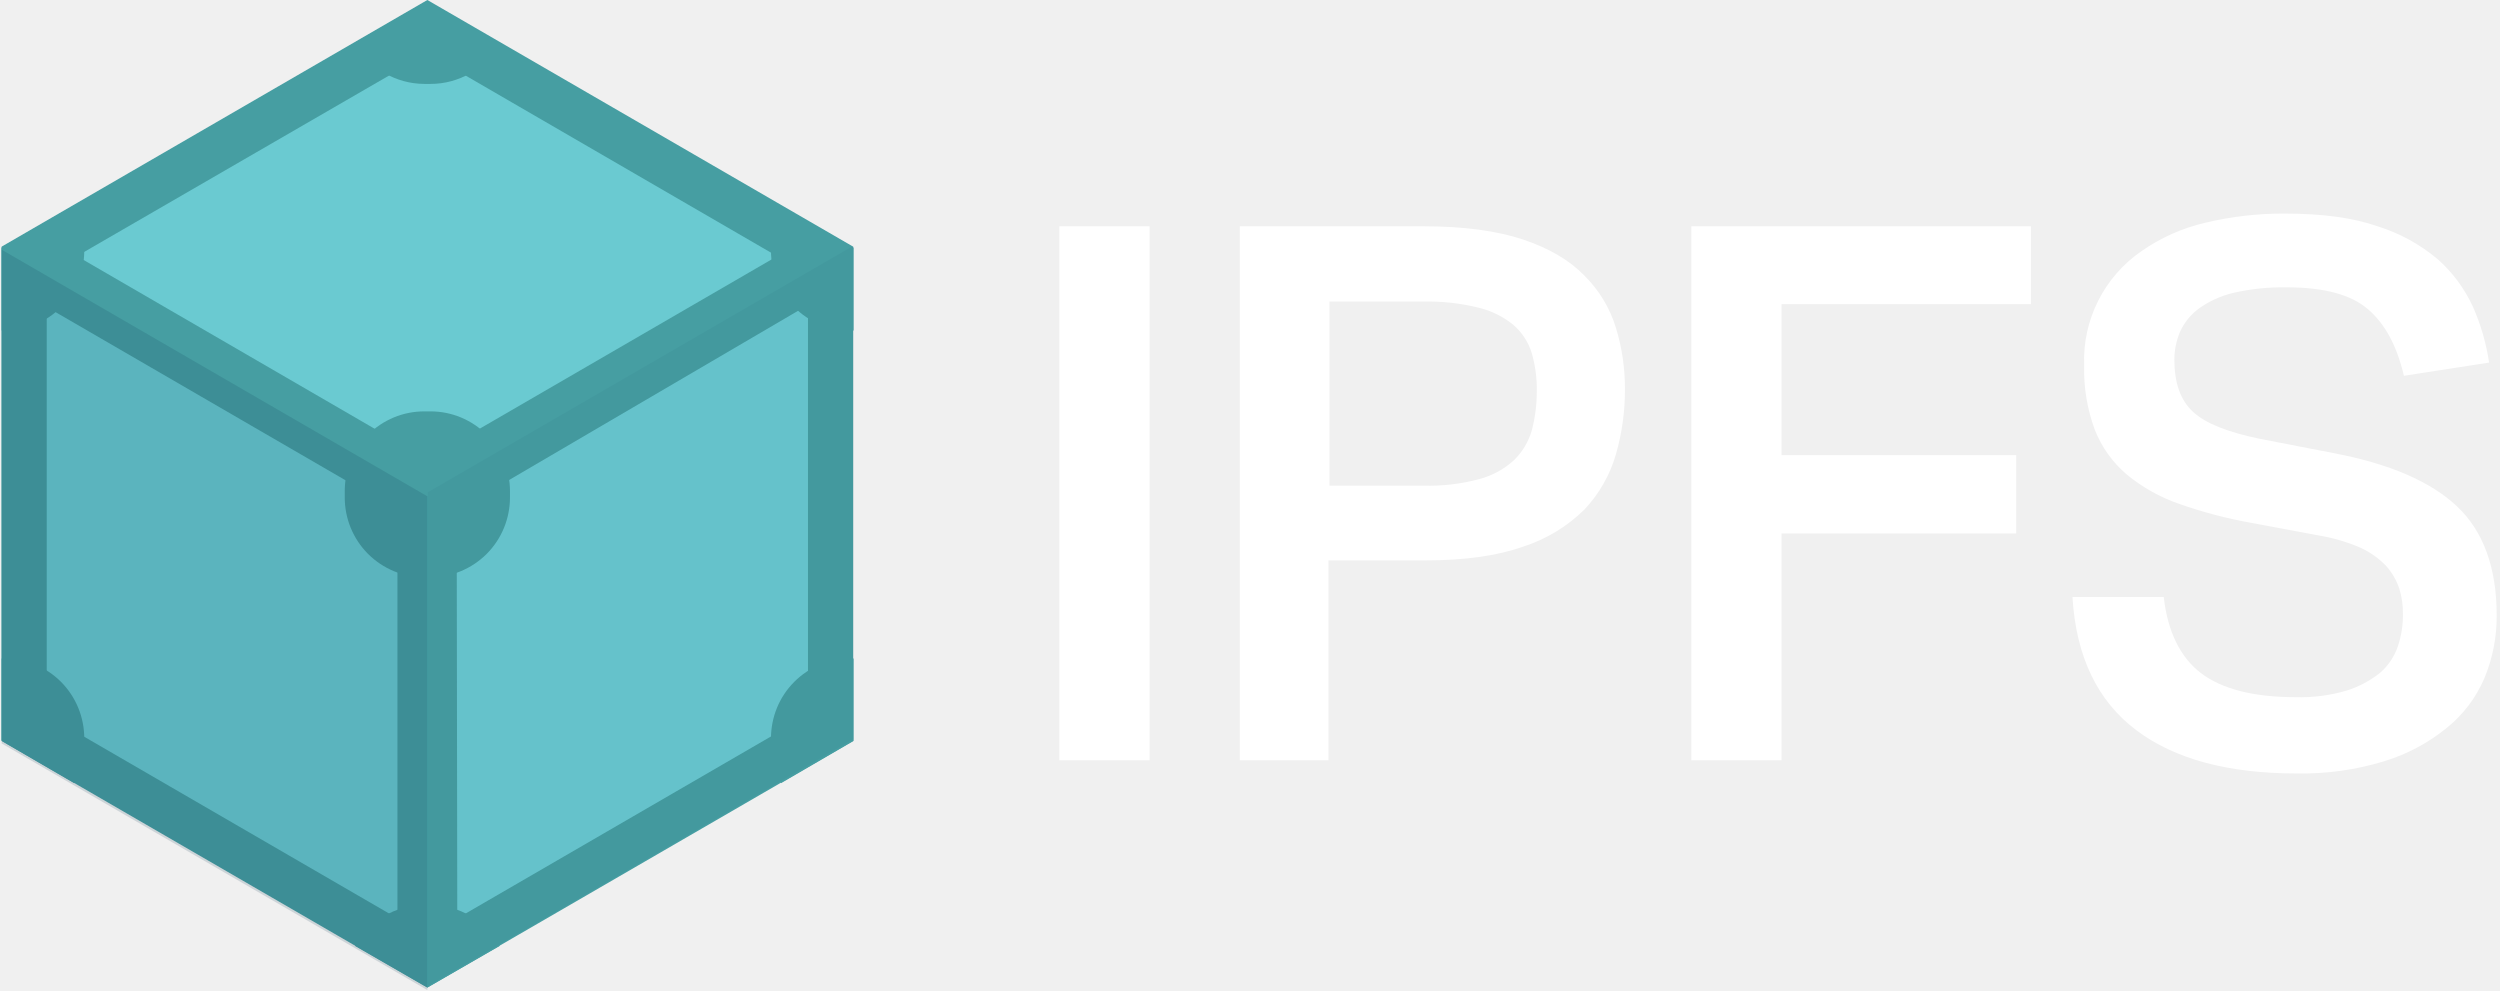
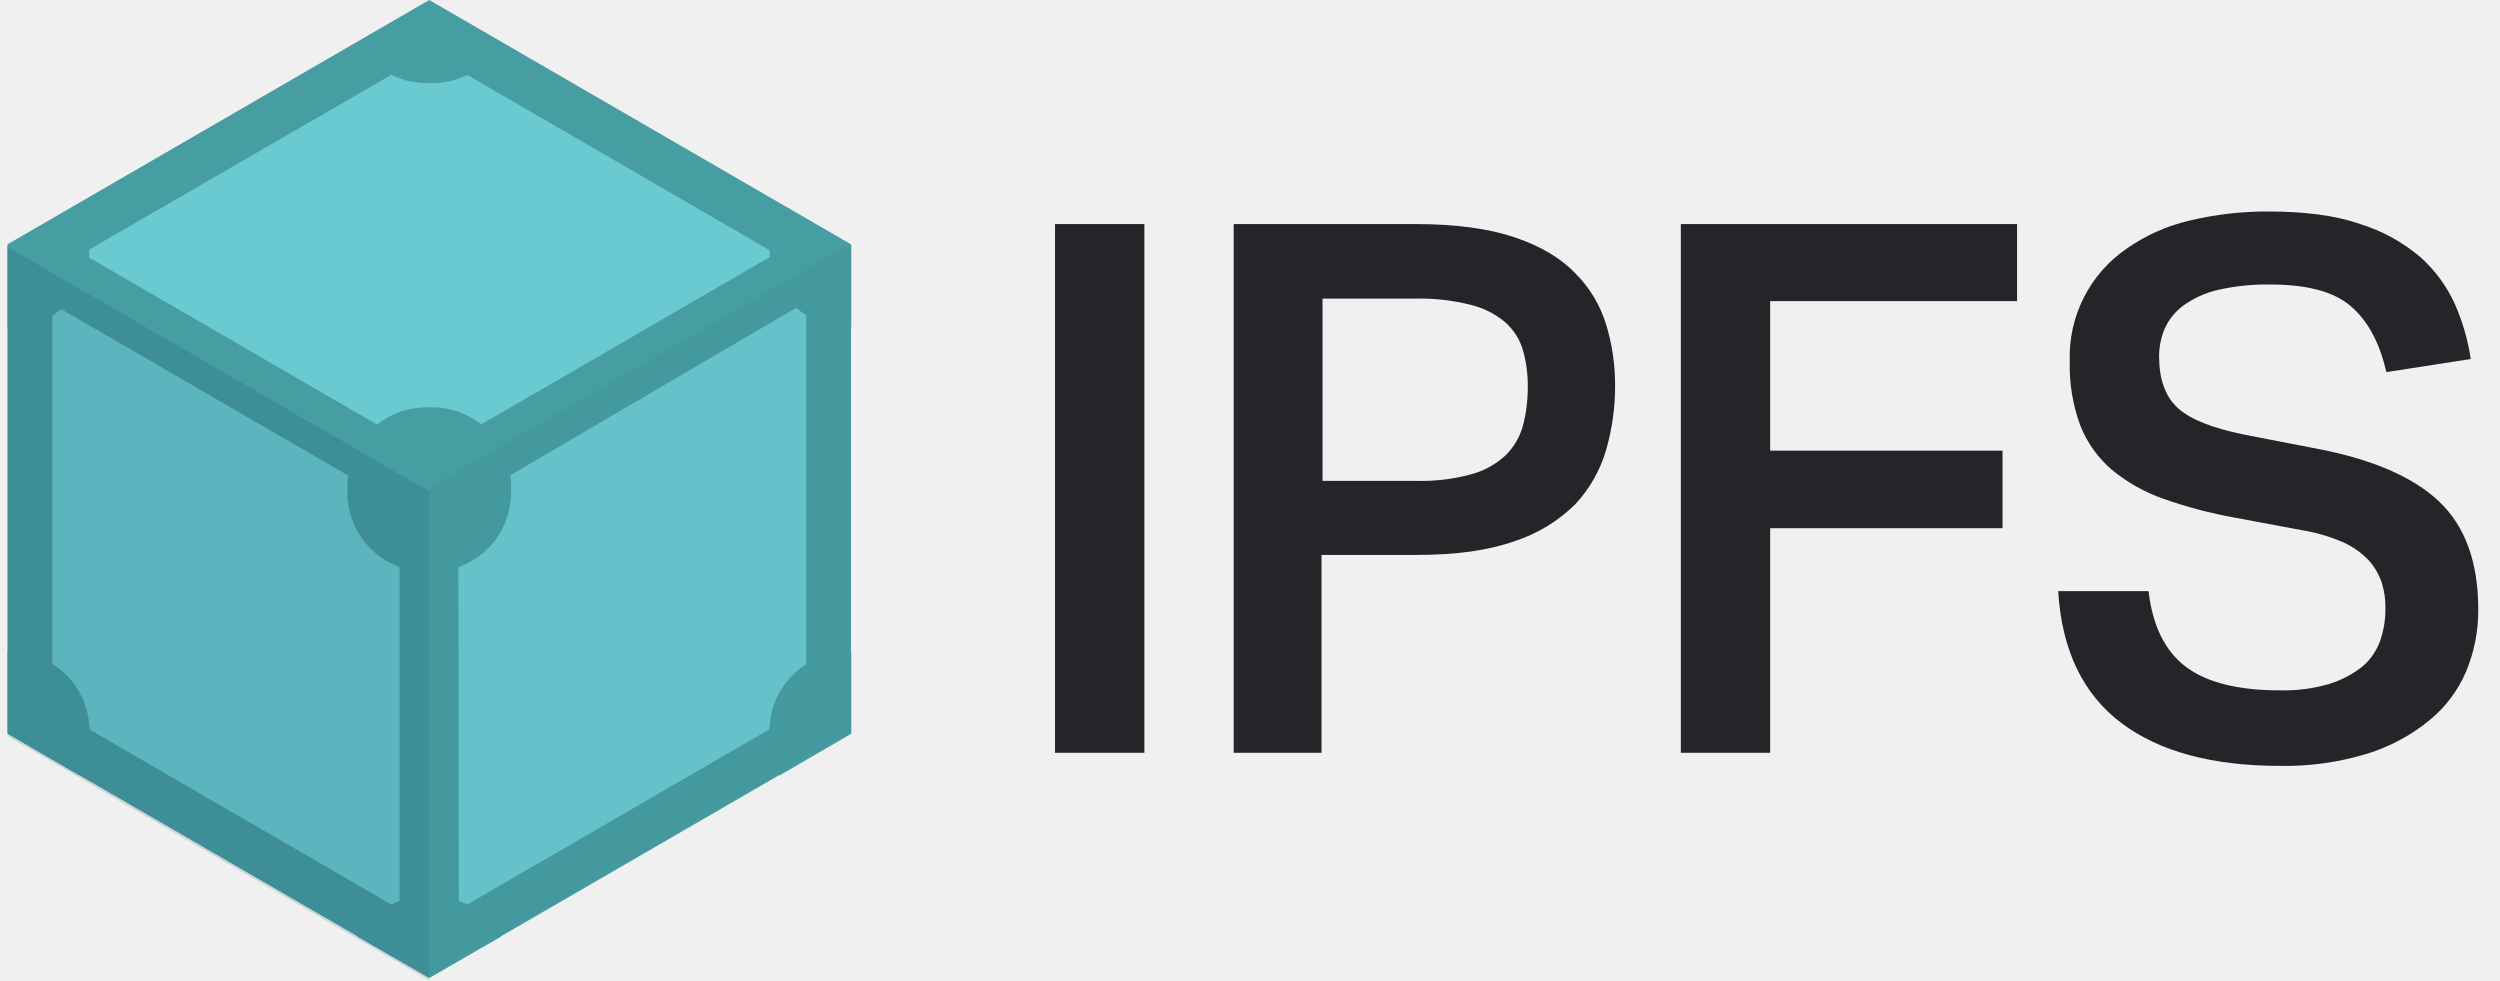
- <svg xmlns="http://www.w3.org/2000/svg" width="101" height="40" viewBox="0 0 101 40" fill="none">
-   <path d="M42.798 9.142H46.443V30.714H42.798V9.142ZM50.087 9.142H57.52C59.137 9.142 60.489 9.327 61.533 9.677C62.577 10.026 63.417 10.519 64.01 11.135C64.6 11.718 65.036 12.438 65.28 13.231C65.527 14.036 65.651 14.874 65.648 15.717C65.652 16.613 65.528 17.506 65.28 18.367C65.038 19.197 64.603 19.957 64.01 20.586C63.313 21.273 62.464 21.786 61.533 22.085C60.489 22.455 59.178 22.64 57.581 22.64H53.67V30.714H50.087V9.142ZM57.499 19.62C58.266 19.643 59.032 19.553 59.772 19.353C60.29 19.215 60.768 18.955 61.164 18.593C61.501 18.264 61.748 17.854 61.881 17.401C62.016 16.892 62.085 16.367 62.086 15.84C62.098 15.305 62.029 14.772 61.881 14.258C61.745 13.82 61.49 13.428 61.144 13.128C60.732 12.791 60.249 12.552 59.731 12.43C59.001 12.249 58.251 12.166 57.499 12.183H53.711V19.62H57.499ZM82.049 9.142V12.286H71.975V18.387H81.455V21.551H71.975V30.714H68.331V9.142H82.049ZM87.414 24.119C87.578 25.537 88.089 26.564 88.929 27.201C89.768 27.838 91.058 28.166 92.737 28.166C93.436 28.187 94.134 28.096 94.805 27.899C95.296 27.745 95.754 27.501 96.157 27.18C96.486 26.894 96.733 26.526 96.873 26.112C97.016 25.689 97.085 25.244 97.078 24.797C97.082 24.456 97.034 24.117 96.935 23.791C96.822 23.449 96.641 23.135 96.402 22.866C96.104 22.555 95.75 22.304 95.358 22.126C94.821 21.894 94.257 21.728 93.679 21.633L90.935 21.12C89.954 20.945 88.989 20.691 88.048 20.36C87.273 20.093 86.552 19.69 85.919 19.168C85.347 18.681 84.904 18.06 84.629 17.36C84.322 16.526 84.176 15.64 84.199 14.751C84.166 13.85 84.362 12.956 84.766 12.152C85.171 11.347 85.772 10.658 86.513 10.149C87.292 9.604 88.167 9.213 89.093 8.999C90.152 8.745 91.239 8.621 92.328 8.629C93.802 8.629 95.051 8.793 96.054 9.142C96.947 9.421 97.775 9.875 98.491 10.478C99.088 11.01 99.569 11.66 99.904 12.388C100.224 13.108 100.444 13.868 100.559 14.648L97.119 15.182C96.832 13.97 96.361 13.087 95.665 12.491C94.969 11.895 93.884 11.608 92.369 11.608C91.646 11.596 90.924 11.672 90.219 11.834C89.718 11.954 89.245 12.17 88.826 12.47C88.497 12.715 88.236 13.04 88.069 13.416C87.922 13.767 87.845 14.144 87.844 14.525C87.844 15.47 88.089 16.169 88.601 16.641C89.113 17.114 90.014 17.463 91.304 17.73L94.273 18.305C96.546 18.737 98.204 19.456 99.269 20.462C100.334 21.469 100.866 22.948 100.866 24.859C100.873 25.726 100.706 26.585 100.375 27.386C100.042 28.172 99.522 28.863 98.859 29.399C98.108 30.011 97.246 30.472 96.32 30.755C95.173 31.104 93.977 31.271 92.778 31.248C90.034 31.248 87.864 30.673 86.308 29.502C84.752 28.331 83.871 26.543 83.728 24.119H87.414Z" fill="white" />
-   <path d="M0.066 29.892L17.265 39.856L34.465 29.892V9.964L17.265 0L0.066 9.964V29.892Z" fill="#469EA2" />
-   <path d="M15.505 2.383L3.015 9.615C3.035 9.84 3.035 10.067 3.015 10.293L15.484 17.524C15.997 17.144 16.618 16.939 17.255 16.939C17.893 16.939 18.514 17.144 19.026 17.524L31.496 10.293C31.475 10.067 31.475 9.84 31.496 9.615L19.047 2.383C18.534 2.764 17.913 2.969 17.276 2.969C16.638 2.969 16.017 2.764 15.505 2.383ZM32.704 12.286L20.214 19.599C20.282 20.234 20.148 20.873 19.831 21.427C19.515 21.98 19.033 22.419 18.453 22.681L18.474 37.062C18.675 37.151 18.867 37.261 19.047 37.391L31.516 30.159C31.448 29.525 31.582 28.885 31.899 28.332C32.215 27.778 32.697 27.339 33.277 27.078V12.614C33.078 12.52 32.886 12.41 32.704 12.286ZM1.827 12.368C1.648 12.497 1.456 12.607 1.254 12.696V27.16C1.841 27.412 2.33 27.849 2.647 28.405C2.965 28.961 3.094 29.605 3.015 30.241L15.484 37.473C15.663 37.344 15.855 37.234 16.057 37.144V22.681C15.47 22.428 14.981 21.991 14.664 21.435C14.346 20.88 14.217 20.235 14.296 19.599L1.827 12.368Z" fill="#6ACAD1" />
-   <path d="M17.265 2.157L32.642 11.074V28.886L17.265 37.802L1.888 28.886V11.053L17.265 2.157ZM17.265 0.041L0.066 10.005V29.933L17.265 39.897L34.465 29.933V10.005L17.265 0.041Z" fill="#469EA2" />
-   <path d="M17.388 23.318H17.143C16.72 23.319 16.302 23.236 15.911 23.075C15.521 22.913 15.166 22.675 14.867 22.376C14.568 22.076 14.332 21.72 14.17 21.328C14.009 20.936 13.927 20.516 13.928 20.093V19.846C13.927 19.422 14.009 19.002 14.17 18.61C14.332 18.219 14.568 17.863 14.867 17.563C15.166 17.263 15.521 17.026 15.911 16.864C16.302 16.702 16.72 16.619 17.143 16.62H17.388C17.811 16.619 18.229 16.702 18.62 16.864C19.01 17.026 19.365 17.263 19.664 17.563C19.962 17.863 20.199 18.219 20.36 18.61C20.521 19.002 20.604 19.422 20.603 19.846V20.093C20.604 20.516 20.521 20.936 20.36 21.328C20.199 21.72 19.962 22.076 19.664 22.376C19.365 22.675 19.01 22.913 18.62 23.075C18.229 23.236 17.811 23.319 17.388 23.318ZM17.388 36.569H17.143C16.571 36.567 16.01 36.719 15.517 37.008C15.024 37.297 14.617 37.713 14.337 38.213L17.265 39.897L20.193 38.213C19.914 37.713 19.507 37.297 19.014 37.008C18.521 36.719 17.959 36.567 17.388 36.569ZM34.485 26.605H34.362C33.94 26.604 33.521 26.687 33.131 26.848C32.74 27.01 32.386 27.248 32.087 27.547C31.788 27.847 31.551 28.203 31.39 28.595C31.229 28.987 31.147 29.407 31.148 29.831V30.077C31.145 30.625 31.286 31.163 31.557 31.638L34.485 29.933V26.605ZM31.557 8.321C31.288 8.797 31.147 9.335 31.148 9.882V10.129C31.147 10.552 31.229 10.972 31.39 11.364C31.551 11.756 31.788 12.112 32.087 12.412C32.386 12.711 32.74 12.949 33.131 13.111C33.521 13.272 33.94 13.355 34.362 13.354H34.485V10.005L31.557 8.321ZM17.265 0.041L14.337 1.726C14.615 2.228 15.022 2.648 15.515 2.94C16.008 3.233 16.57 3.388 17.143 3.39H17.388C17.959 3.392 18.521 3.24 19.014 2.951C19.507 2.662 19.914 2.246 20.193 1.746L17.265 0.041ZM2.994 8.3L0.066 10.005V13.354H0.189C0.611 13.355 1.03 13.272 1.42 13.111C1.811 12.949 2.166 12.711 2.465 12.412C2.763 12.112 3 11.756 3.161 11.364C3.322 10.972 3.405 10.552 3.404 10.129V9.882C3.397 9.329 3.256 8.786 2.994 8.3ZM0.189 26.605H0.066V29.933L2.994 31.638C3.263 31.162 3.404 30.624 3.404 30.077V29.831C3.405 29.407 3.322 28.987 3.161 28.595C3 28.203 2.763 27.847 2.465 27.547C2.166 27.248 1.811 27.01 1.42 26.848C1.03 26.687 0.611 26.604 0.189 26.605Z" fill="#469EA2" />
-   <path d="M17.265 40V20.051L0.066 10.087V30.036L17.265 40Z" fill="#083B54" fill-opacity="0.15" />
-   <path d="M34.485 29.851V9.923L17.286 19.887V39.836L34.485 29.851Z" fill="#083B54" fill-opacity="0.05" />
+ <svg xmlns="http://www.w3.org/2000/svg" width="102" height="40" viewBox="0 0 102 40" fill="none">
+   <path d="M43.045 9.142H46.69V30.714H43.045V9.142ZM50.334 9.142H57.767C59.385 9.142 60.736 9.327 61.78 9.677C62.825 10.026 63.664 10.519 64.258 11.135C64.847 11.718 65.283 12.438 65.527 13.231C65.774 14.036 65.898 14.874 65.896 15.717C65.9 16.613 65.776 17.506 65.527 18.367C65.285 19.197 64.85 19.957 64.258 20.586C63.56 21.273 62.711 21.786 61.78 22.085C60.736 22.455 59.426 22.64 57.828 22.64H53.918V30.714H50.334V9.142ZM57.747 19.62C58.513 19.643 59.279 19.553 60.019 19.353C60.538 19.215 61.015 18.955 61.412 18.593C61.749 18.264 61.996 17.854 62.128 17.401C62.263 16.892 62.332 16.367 62.333 15.84C62.345 15.305 62.276 14.772 62.128 14.258C61.992 13.82 61.737 13.428 61.391 13.128C60.979 12.791 60.496 12.552 59.978 12.43C59.249 12.249 58.498 12.166 57.747 12.183H53.959V19.62H57.747ZM82.296 9.142V12.286H72.223V18.387H81.703V21.551H72.223V30.714H68.578V9.142H82.296ZM87.661 24.119C87.825 25.537 88.337 26.564 89.176 27.201C90.016 27.838 91.306 28.166 92.985 28.166C93.684 28.187 94.381 28.096 95.053 27.899C95.543 27.745 96.001 27.501 96.404 27.18C96.733 26.894 96.98 26.526 97.121 26.112C97.263 25.689 97.332 25.244 97.325 24.797C97.329 24.456 97.281 24.117 97.182 23.791C97.069 23.449 96.888 23.135 96.65 22.866C96.351 22.555 95.997 22.304 95.605 22.126C95.068 21.894 94.504 21.728 93.926 21.633L91.183 21.12C90.201 20.945 89.236 20.691 88.296 20.36C87.521 20.093 86.799 19.69 86.166 19.168C85.595 18.681 85.152 18.06 84.876 17.36C84.569 16.526 84.423 15.64 84.446 14.751C84.414 13.85 84.609 12.956 85.013 12.152C85.418 11.347 86.019 10.658 86.76 10.149C87.539 9.604 88.415 9.213 89.34 8.999C90.4 8.745 91.486 8.621 92.575 8.629C94.049 8.629 95.298 8.793 96.302 9.142C97.194 9.421 98.022 9.875 98.738 10.478C99.336 11.01 99.817 11.66 100.151 12.388C100.471 13.108 100.691 13.868 100.806 14.648L97.366 15.182C97.08 13.97 96.609 13.087 95.912 12.491C95.216 11.895 94.131 11.608 92.616 11.608C91.893 11.596 91.171 11.672 90.466 11.834C89.965 11.954 89.493 12.17 89.074 12.47C88.745 12.715 88.484 13.04 88.316 13.416C88.169 13.767 88.093 14.144 88.091 14.525C88.091 15.47 88.337 16.169 88.849 16.641C89.36 17.114 90.261 17.463 91.551 17.73L94.52 18.305C96.793 18.737 98.451 19.456 99.516 20.462C100.581 21.469 101.113 22.948 101.113 24.859C101.121 25.726 100.953 26.585 100.622 27.386C100.289 28.172 99.769 28.863 99.107 29.399C98.356 30.011 97.493 30.472 96.568 30.755C95.42 31.104 94.225 31.271 93.025 31.248C90.282 31.248 88.112 30.673 86.555 29.502C84.999 28.331 84.119 26.543 83.975 24.119H87.661Z" fill="#232528" />
+   <path d="M0.313 29.892L17.513 39.856L34.712 29.892V9.964L17.513 0L0.313 9.964V29.892Z" fill="#469EA2" />
+   <path d="M15.752 2.383L3.262 9.615C3.282 9.84 3.282 10.067 3.262 10.293L15.731 17.524C16.244 17.144 16.865 16.939 17.503 16.939C18.14 16.939 18.761 17.144 19.274 17.524L31.743 10.293C31.723 10.067 31.723 9.84 31.743 9.615L19.294 2.383C18.781 2.764 18.161 2.969 17.523 2.969C16.885 2.969 16.265 2.764 15.752 2.383ZM32.951 12.286L20.461 19.599C20.529 20.234 20.395 20.873 20.079 21.427C19.763 21.98 19.28 22.419 18.7 22.681L18.721 37.062C18.923 37.151 19.115 37.261 19.294 37.391L31.764 30.159C31.696 29.525 31.83 28.885 32.146 28.332C32.462 27.778 32.945 27.339 33.524 27.078V12.614C33.325 12.52 33.133 12.41 32.951 12.286ZM2.074 12.368C1.895 12.497 1.703 12.607 1.501 12.696V27.16C2.088 27.412 2.577 27.849 2.895 28.405C3.212 28.961 3.341 29.605 3.262 30.241L15.731 37.473C15.911 37.344 16.103 37.234 16.305 37.144V22.681C15.718 22.428 15.229 21.991 14.911 21.435C14.594 20.88 14.465 20.235 14.544 19.599L2.074 12.368Z" fill="#6ACAD1" />
+   <path d="M17.513 2.157L32.89 11.074V28.886L17.513 37.802L2.136 28.886V11.053L17.513 2.157ZM17.513 0.041L0.313 10.005V29.933L17.513 39.897L34.712 29.933V10.005L17.513 0.041Z" fill="#469EA2" />
+   <path d="M17.636 23.318H17.39C16.967 23.319 16.549 23.236 16.158 23.075C15.768 22.913 15.413 22.675 15.114 22.376C14.816 22.076 14.579 21.72 14.418 21.328C14.257 20.936 14.174 20.516 14.175 20.093V19.846C14.174 19.422 14.257 19.002 14.418 18.61C14.579 18.219 14.816 17.863 15.114 17.563C15.413 17.263 15.768 17.026 16.158 16.864C16.549 16.702 16.967 16.619 17.39 16.62H17.636C18.058 16.619 18.477 16.702 18.867 16.864C19.258 17.026 19.612 17.263 19.911 17.563C20.21 17.863 20.447 18.219 20.608 18.61C20.769 19.002 20.851 19.422 20.85 19.846V20.093C20.851 20.516 20.769 20.936 20.608 21.328C20.447 21.72 20.21 22.076 19.911 22.376C19.612 22.675 19.258 22.913 18.867 23.075C18.477 23.236 18.058 23.319 17.636 23.318ZM17.636 36.569H17.39C16.819 36.567 16.258 36.719 15.764 37.008C15.271 37.297 14.864 37.713 14.585 38.213L17.513 39.897L20.441 38.213C20.162 37.713 19.754 37.297 19.261 37.008C18.768 36.719 18.207 36.567 17.636 36.569ZM34.732 26.605H34.61C34.187 26.604 33.769 26.687 33.378 26.848C32.988 27.01 32.633 27.248 32.334 27.547C32.035 27.847 31.799 28.203 31.637 28.595C31.476 28.987 31.394 29.407 31.395 29.831V30.077C31.392 30.625 31.533 31.163 31.805 31.638L34.732 29.933V26.605ZM31.805 8.321C31.536 8.797 31.395 9.335 31.395 9.882V10.129C31.394 10.552 31.476 10.972 31.637 11.364C31.799 11.756 32.035 12.112 32.334 12.412C32.633 12.711 32.988 12.949 33.378 13.111C33.769 13.272 34.187 13.355 34.61 13.354H34.732V10.005L31.805 8.321ZM17.513 0.041L14.585 1.726C14.863 2.228 15.269 2.648 15.762 2.94C16.255 3.233 16.817 3.388 17.39 3.39H17.636C18.207 3.392 18.768 3.24 19.261 2.951C19.754 2.662 20.162 2.246 20.441 1.746L17.513 0.041ZM3.241 8.3L0.313 10.005V13.354H0.436C0.859 13.355 1.277 13.272 1.668 13.111C2.058 12.949 2.413 12.711 2.712 12.412C3.011 12.112 3.247 11.756 3.408 11.364C3.57 10.972 3.652 10.552 3.651 10.129V9.882C3.644 9.329 3.503 8.786 3.241 8.3ZM0.436 26.605H0.313V29.933L3.241 31.638C3.51 31.162 3.651 30.624 3.651 30.077V29.831C3.652 29.407 3.57 28.987 3.408 28.595C3.247 28.203 3.011 27.847 2.712 27.547C2.413 27.248 2.058 27.01 1.668 26.848C1.277 26.687 0.859 26.604 0.436 26.605Z" fill="#469EA2" />
+   <path d="M17.513 40V20.051L0.313 10.087V30.036L17.513 40Z" fill="#083B54" fill-opacity="0.15" />
+   <path d="M34.732 29.851V9.923L17.533 19.887V39.836L34.732 29.851Z" fill="#083B54" fill-opacity="0.05" />
</svg>
